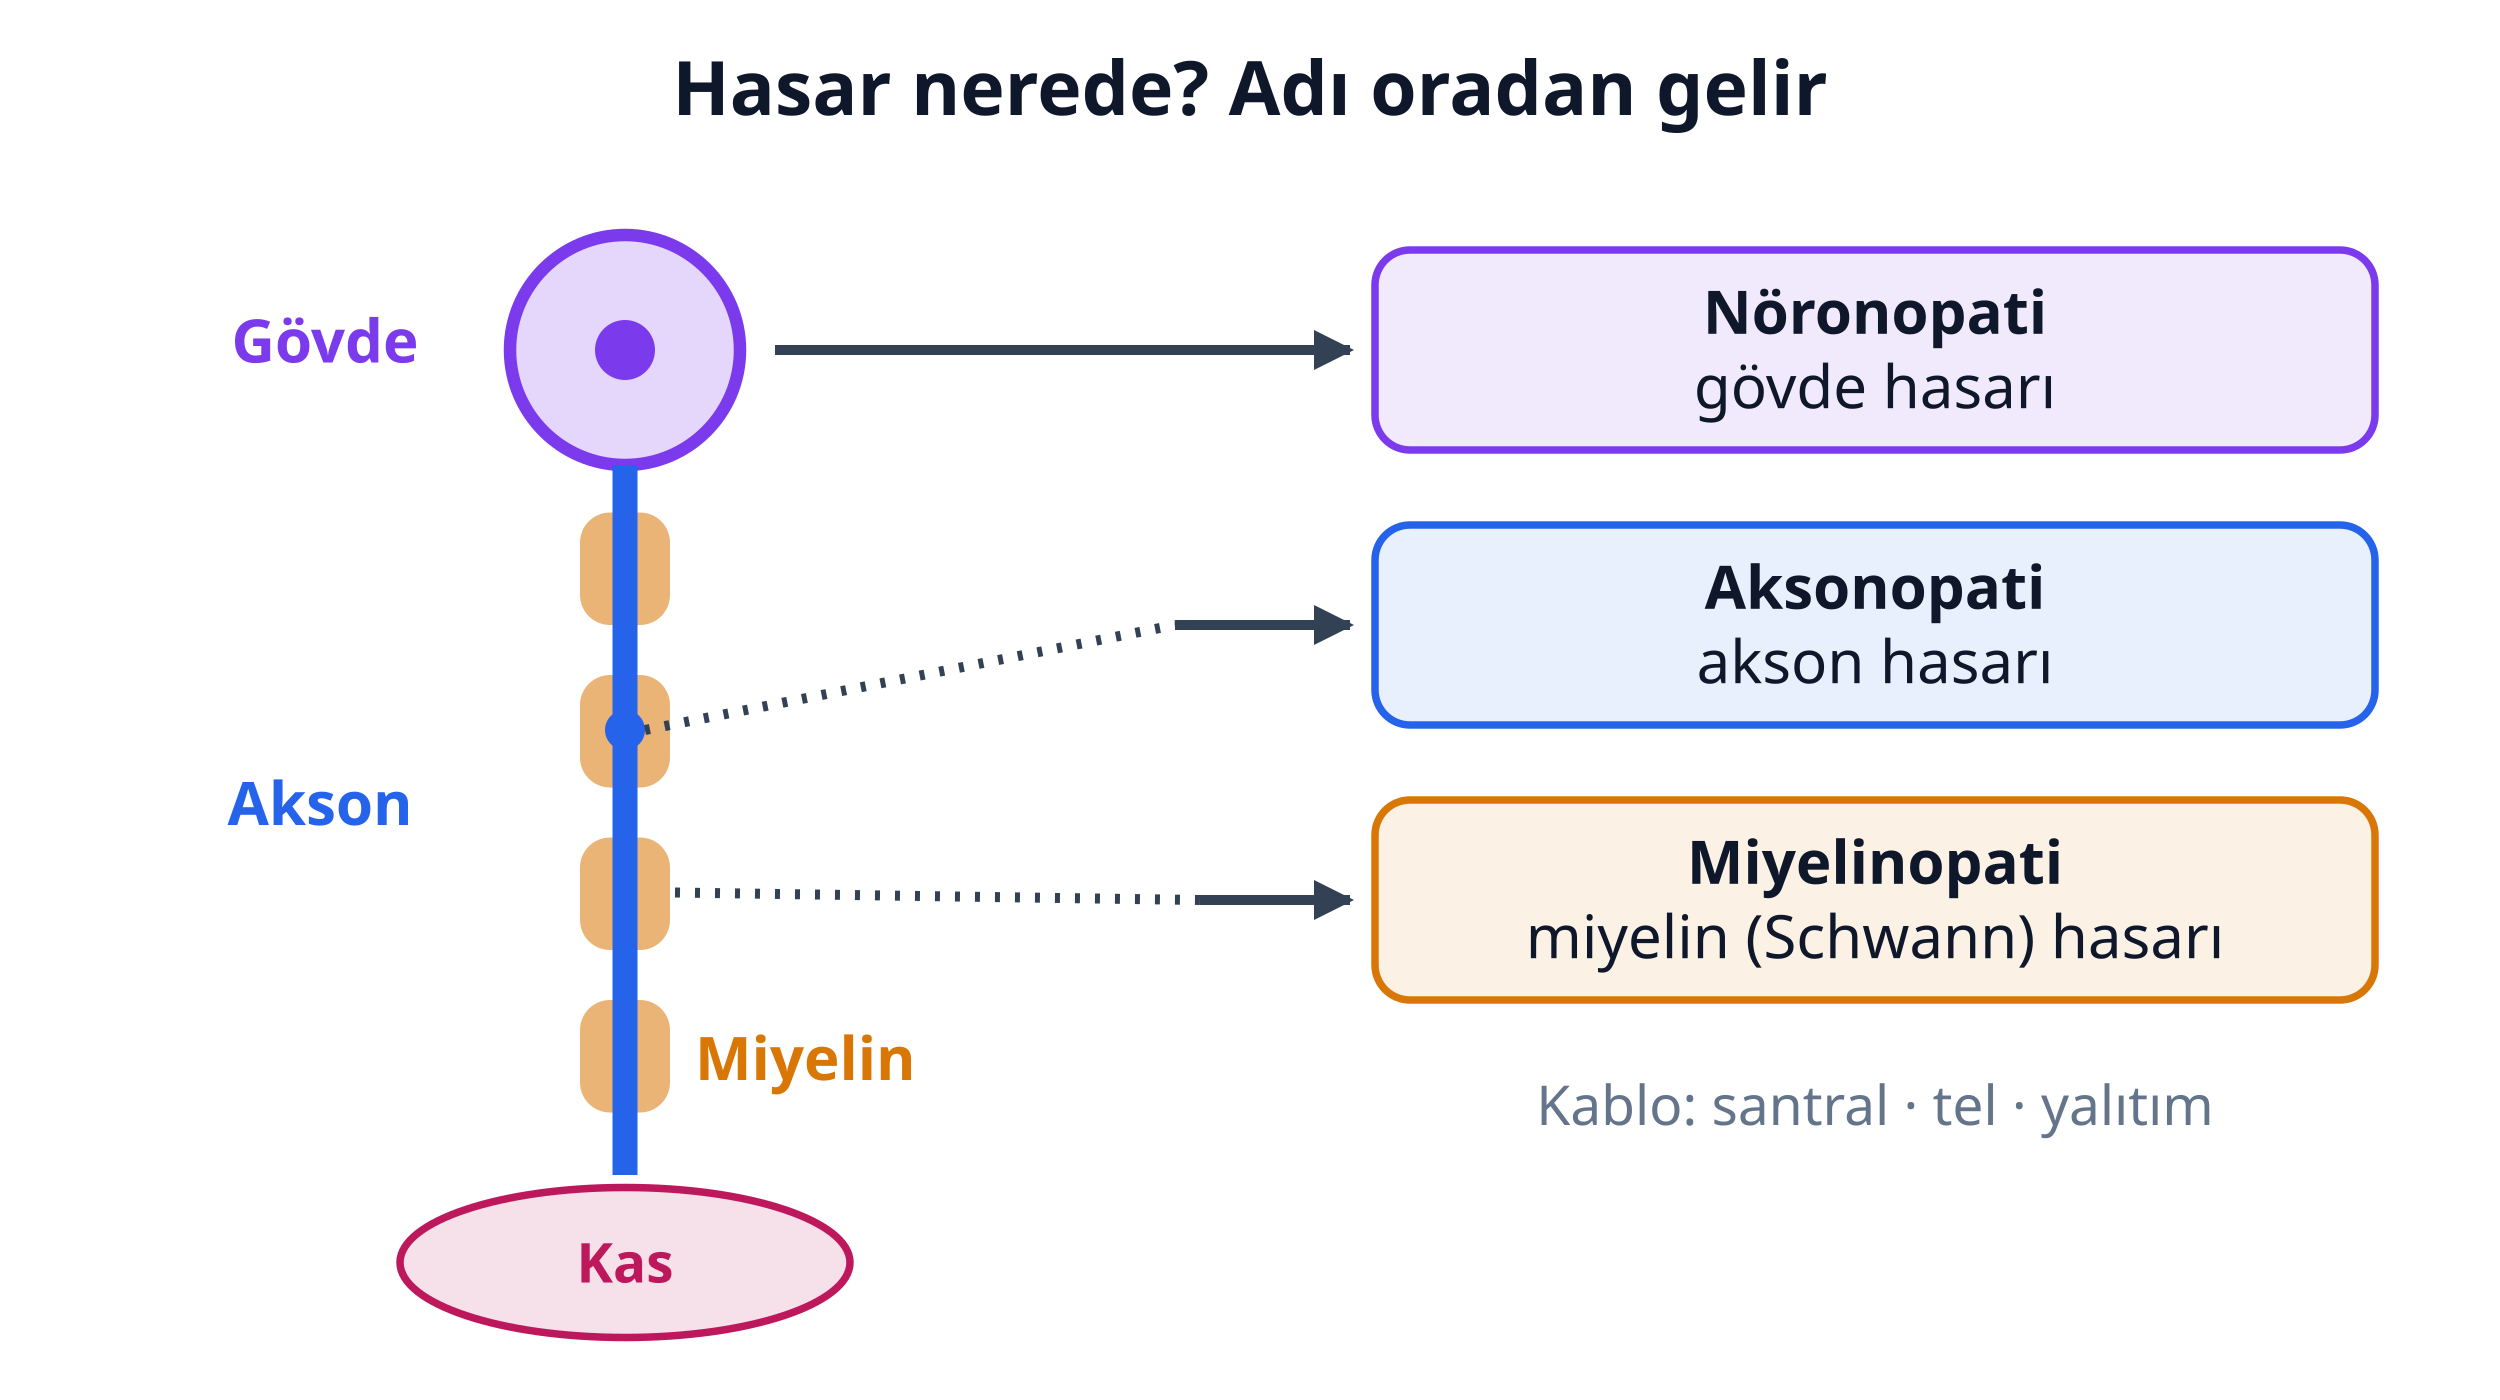
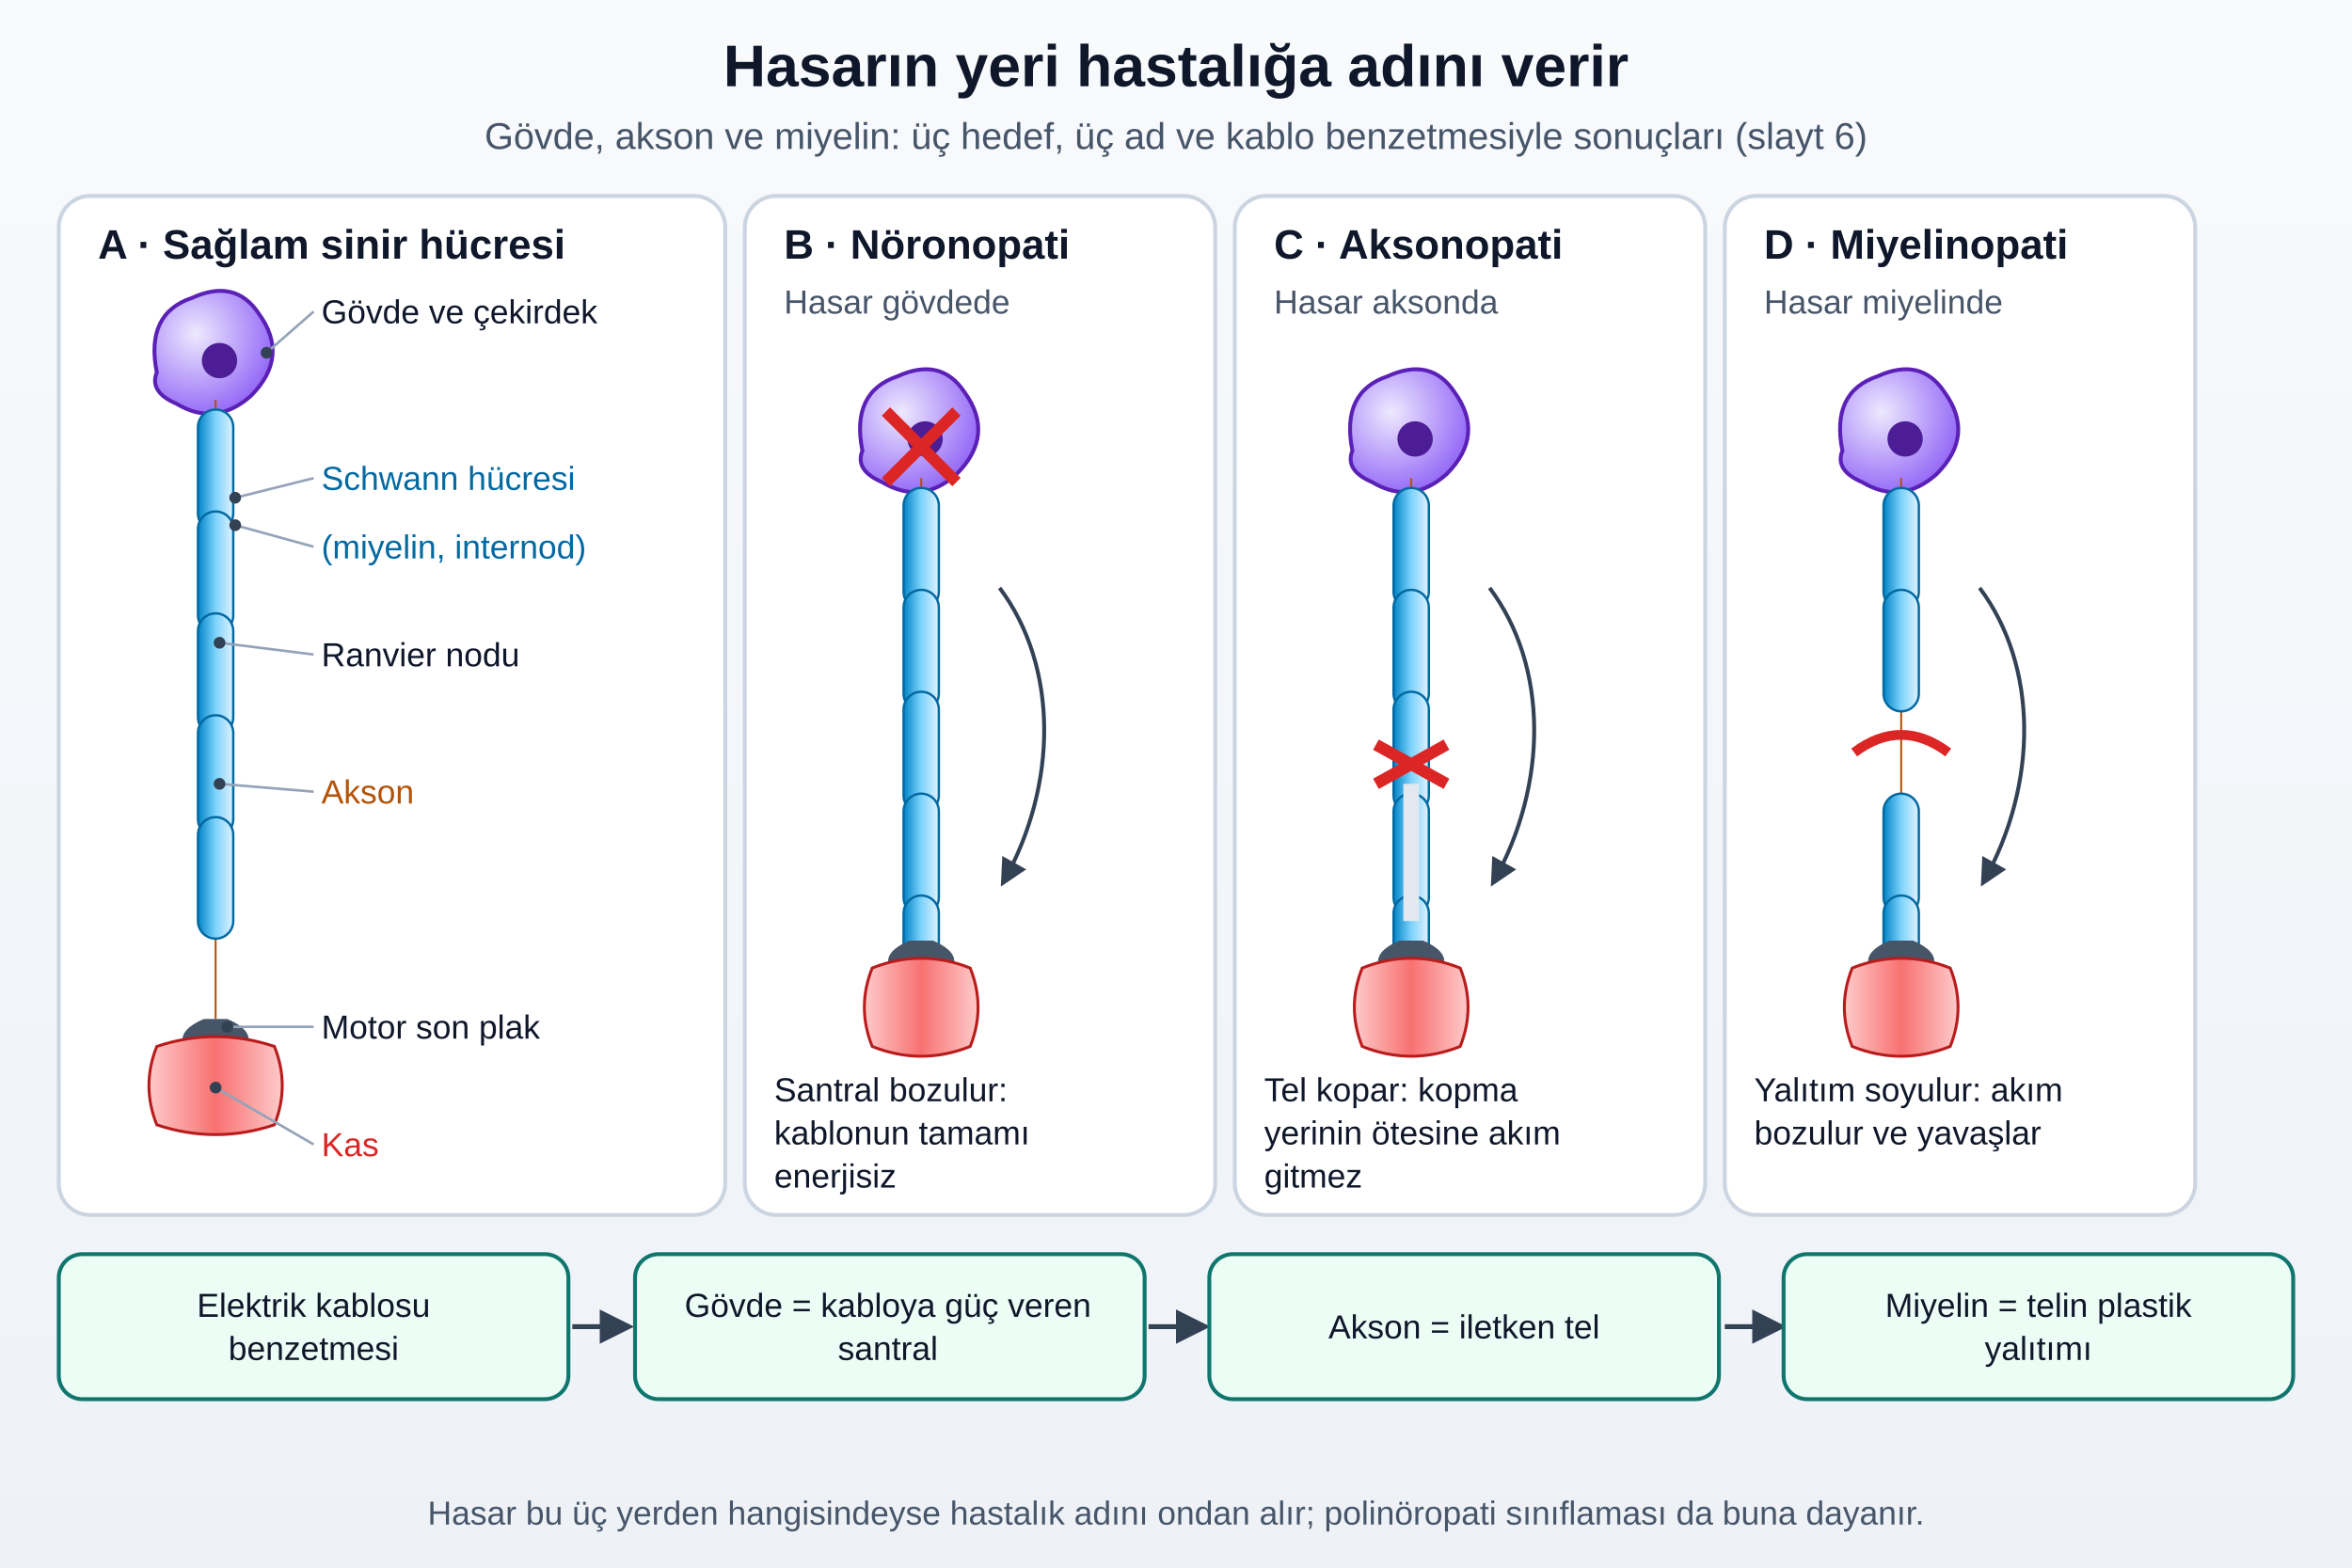
- <svg xmlns="http://www.w3.org/2000/svg" viewBox="0 0 1000 560" font-family="Noto Sans, DejaVu Sans, Arial, sans-serif">
+ <svg xmlns="http://www.w3.org/2000/svg" viewBox="0 0 1200 800" width="1200" height="800" font-family="Segoe UI, Arial, sans-serif">
  <defs>
-     <marker id="ok" viewBox="0 0 10 10" refX="9" refY="5" markerWidth="4" markerHeight="4" orient="auto-start-reverse">
-       <path d="M0,0 L10,5 L0,10 z" fill="#334155" />
+     <linearGradient id="zemin" x1="0" y1="0" x2="0" y2="1">
+       <stop offset="0" stop-color="#f8fafc" />
+       <stop offset="1" stop-color="#eef2f7" />
+     </linearGradient>
+     <linearGradient id="gaks" x1="0" y1="0" x2="0" y2="1">
+       <stop offset="0" stop-color="#fde68a" />
+       <stop offset="1" stop-color="#f59e0b" />
+     </linearGradient>
+     <linearGradient id="gmiy" x1="0" y1="0" x2="0" y2="1">
+       <stop offset="0" stop-color="#e0f2fe" />
+       <stop offset="0.5" stop-color="#7dd3fc" />
+       <stop offset="1" stop-color="#0284c7" />
+     </linearGradient>
+     <radialGradient id="ggov" cx="0.35" cy="0.35" r="0.75">
+       <stop offset="0" stop-color="#ede9fe" />
+       <stop offset="1" stop-color="#8b5cf6" />
+     </radialGradient>
+     <linearGradient id="gkas" x1="0" y1="0" x2="1" y2="0">
+       <stop offset="0" stop-color="#fecaca" />
+       <stop offset="0.5" stop-color="#f87171" />
+       <stop offset="1" stop-color="#fecaca" />
+     </linearGradient>
+     <radialGradient id="gom" cx="0.5" cy="0.5" r="0.6">
+       <stop offset="0" stop-color="#ffffff" />
+       <stop offset="1" stop-color="#e2e8f0" />
+     </radialGradient>
+     <linearGradient id="gsag" x1="0" y1="0" x2="1" y2="0">
+       <stop offset="0" stop-color="#bbf7d0" />
+       <stop offset="1" stop-color="#fecaca" />
+     </linearGradient>
+     <marker id="ok" viewBox="0 0 10 10" refX="8" refY="5" markerWidth="7" markerHeight="7" orient="auto">
+       <path d="M0 0 L10 5 L0 10 z" fill="#334155" />
    </marker>
-     <marker id="okY" viewBox="0 0 10 10" refX="9" refY="5" markerWidth="4" markerHeight="4" orient="auto-start-reverse">
-       <path d="M0,0 L10,5 L0,10 z" fill="#16a34a" />
+     <marker id="okd" viewBox="0 0 10 10" refX="8" refY="5" markerWidth="7" markerHeight="7" orient="auto">
+       <path d="M0 0 L10 5 L0 10 z" fill="#2563eb" />
    </marker>
-     <marker id="okM" viewBox="0 0 10 10" refX="9" refY="5" markerWidth="4" markerHeight="4" orient="auto-start-reverse">
-       <path d="M0,0 L10,5 L0,10 z" fill="#2563eb" />
+     <marker id="okm" viewBox="0 0 10 10" refX="8" refY="5" markerWidth="7" markerHeight="7" orient="auto">
+       <path d="M0 0 L10 5 L0 10 z" fill="#dc2626" />
    </marker>
-     <marker id="okK" viewBox="0 0 10 10" refX="9" refY="5" markerWidth="4" markerHeight="4" orient="auto-start-reverse">
-       <path d="M0,0 L10,5 L0,10 z" fill="#dc2626" />
+     <marker id="okg" viewBox="0 0 10 10" refX="8" refY="5" markerWidth="7" markerHeight="7" orient="auto">
+       <path d="M0 0 L10 5 L0 10 z" fill="#059669" />
    </marker>
-     <marker id="okG" viewBox="0 0 10 10" refX="9" refY="5" markerWidth="4" markerHeight="4" orient="auto-start-reverse">
-       <path d="M0,0 L10,5 L0,10 z" fill="#7c3aed" />
-     </marker>
+     <g id="miy">
+       <path d="M-22 -9 h44 a9 9 0 0 1 0 18 h-44 a9 9 0 0 1 0 -18 z" fill="url(#gmiy)" stroke="#0369a1" stroke-width="1.2" />
+     </g>
+     <g id="fos">
+       <circle r="7" fill="#fb923c" stroke="#c2410c" stroke-width="1.5" />
+       <path d="M-3 7 q-2 12 1 22 M3 7 q2 12 -1 22" stroke="#c2410c" stroke-width="2" fill="none" />
+     </g>
+     <g id="mak">
+       <path d="M-16 -4 q2 -14 16 -12 q14 -4 16 10 q6 12 -6 18 q-10 8 -20 0 q-12 -2 -6 -16 z" fill="#ddd6fe" stroke="#6d28d9" stroke-width="1.5" />
+       <circle cx="2" cy="1" r="5" fill="#6d28d9" />
+     </g>
+     <g id="glob">
+       <circle r="5" fill="#7dd3fc" stroke="#0369a1" stroke-width="1" />
+     </g>
  </defs>
-   <rect x="0" y="0" width="1000" height="560" fill="#ffffff" />
-   <text x="500" y="46" text-anchor="middle" font-size="30" font-weight="700" fill="#0f172a">Hasar nerede? Adı oradan gelir</text>
-   <circle cx="250" cy="140" r="46" fill="#7c3aed33" stroke="#7c3aed" stroke-width="5" />
-   <circle cx="250" cy="140" r="12" fill="#7c3aed" />
-   <rect x="232" y="205" width="36" height="45" rx="12" fill="#d97706" opacity="0.55" />
-   <rect x="232" y="270" width="36" height="45" rx="12" fill="#d97706" opacity="0.55" />
-   <rect x="232" y="335" width="36" height="45" rx="12" fill="#d97706" opacity="0.55" />
-   <rect x="232" y="400" width="36" height="45" rx="12" fill="#d97706" opacity="0.55" />
-   <line x1="250" y1="186" x2="250" y2="470" stroke="#2563eb" stroke-width="10" />
-   <ellipse cx="250" cy="505" rx="90" ry="30" fill="#be185d22" stroke="#be185d" stroke-width="3" />
-   <text x="250" y="513" text-anchor="middle" font-size="22" font-weight="700" fill="#be185d">Kas</text>
-   <text x="130" y="145" text-anchor="middle" font-size="24" font-weight="700" fill="#7c3aed">Gövde</text>
-   <text x="128" y="330" text-anchor="middle" font-size="24" font-weight="700" fill="#2563eb">Akson</text>
-   <text x="278" y="432" text-anchor="start" font-size="24" font-weight="700" fill="#d97706">Miyelin</text>
-   <line x1="310" y1="140" x2="540" y2="140" stroke="#334155" stroke-width="4" marker-end="url(#ok)" />
-   <circle cx="250" cy="292" r="8" fill="#2563eb" />
-   <line x1="258" y1="292" x2="470" y2="250" stroke="#334155" stroke-width="4" stroke-dasharray="2 6" />
-   <line x1="470" y1="250" x2="540" y2="250" stroke="#334155" stroke-width="4" marker-end="url(#ok)" />
-   <line x1="480" y1="360" x2="540" y2="360" stroke="#334155" stroke-width="4" marker-end="url(#ok)" />
-   <line x1="270" y1="357" x2="480" y2="360" stroke="#334155" stroke-width="4" stroke-dasharray="2 6" />
-   <rect x="550" y="100" width="400" height="80" rx="14" fill="#7c3aed1a" stroke="#7c3aed" stroke-width="3" />
-   <text x="750.0" y="133.52" text-anchor="middle" font-size="24" font-weight="700" fill="#0f172a">Nöronopati</text>
-   <text x="750.0" y="163.28" text-anchor="middle" font-size="24" font-weight="400" fill="#0f172a">gövde hasarı</text>
-   <rect x="550" y="210" width="400" height="80" rx="14" fill="#2563eb1a" stroke="#2563eb" stroke-width="3" />
-   <text x="750.0" y="243.52" text-anchor="middle" font-size="24" font-weight="700" fill="#0f172a">Aksonopati</text>
-   <text x="750.0" y="273.28" text-anchor="middle" font-size="24" font-weight="400" fill="#0f172a">akson hasarı</text>
-   <rect x="550" y="320" width="400" height="80" rx="14" fill="#d977061a" stroke="#d97706" stroke-width="3" />
-   <text x="750.0" y="353.52" text-anchor="middle" font-size="24" font-weight="700" fill="#0f172a">Miyelinopati</text>
-   <text x="750.0" y="383.28" text-anchor="middle" font-size="24" font-weight="400" fill="#0f172a">miyelin (Schwann) hasarı</text>
-   <text x="750" y="450" text-anchor="middle" font-size="22" font-weight="400" fill="#64748b">Kablo: santral · tel · yalıtım</text>
+   <rect width="1200" height="800" fill="url(#zemin)" />
+   <text x="600" y="44" font-size="30" text-anchor="middle" font-weight="bold" fill="#0f172a">Hasarın yeri hastalığa adını verir</text>
+   <text x="600" y="76" font-size="19" text-anchor="middle" font-weight="normal" fill="#475569">Gövde, akson ve miyelin: üç hedef, üç ad ve kablo benzetmesiyle sonuçları (slayt 6)</text>
+   <rect x="30" y="100" width="340" height="520" rx="16" fill="#ffffff" stroke="#cbd5e1" stroke-width="2" />
+   <text x="50" y="132" font-size="21" text-anchor="start" font-weight="bold" fill="#0f172a">A · Sağlam sinir hücresi</text>
+   <path d="M80 190 q-6 -30 18 -38 q22 -10 34 8 q16 22 -4 42 q-18 16 -38 4 q-14 -6 -10 -16 z" fill="url(#ggov)" stroke="#5b21b6" stroke-width="2" />
+   <circle cx="112" cy="184" r="9" fill="#4c1d95" />
+   <path d="M110 204 L110 520" stroke="url(#gaks)" stroke-width="7" stroke-linecap="round" />
+   <path d="M110 204 L110 520" stroke="#b45309" stroke-width="1" fill="none" />
+   <use href="#miy" transform="translate(110 240) rotate(90)" />
+   <use href="#miy" transform="translate(110 292) rotate(90)" />
+   <use href="#miy" transform="translate(110 344) rotate(90)" />
+   <use href="#miy" transform="translate(110 396) rotate(90)" />
+   <use href="#miy" transform="translate(110 448) rotate(90)" />
+   <path d="M104 520 q-14 6 -10 14 h32 q4 -8 -10 -14 z" fill="#475569" />
+   <path d="M80.0 534 q30.0 -10 60 0 q8 20 0 40 q-30.0 10 -60 0 q-8 -20 0 -40 z" fill="url(#gkas)" stroke="#b91c1c" stroke-width="1.5" />
+   <line x1="136" y1="180" x2="160" y2="159" stroke="#94a3b8" stroke-width="1.3" />
+   <circle cx="136" cy="180" r="3" fill="#334155" />
+   <text x="164" y="165" font-size="17" text-anchor="start" font-weight="normal" fill="#0f172a">Gövde ve çekirdek</text>
+   <line x1="120" y1="254" x2="160" y2="244" stroke="#94a3b8" stroke-width="1.3" />
+   <circle cx="120" cy="254" r="3" fill="#334155" />
+   <text x="164" y="250" font-size="17" text-anchor="start" font-weight="normal" fill="#0369a1">Schwann hücresi</text>
+   <line x1="120" y1="268" x2="160" y2="279" stroke="#94a3b8" stroke-width="1.3" />
+   <circle cx="120" cy="268" r="3" fill="#334155" />
+   <text x="164" y="285" font-size="17" text-anchor="start" font-weight="normal" fill="#0369a1">(miyelin, internod)</text>
+   <line x1="112" y1="328" x2="160" y2="334" stroke="#94a3b8" stroke-width="1.3" />
+   <circle cx="112" cy="328" r="3" fill="#334155" />
+   <text x="164" y="340" font-size="17" text-anchor="start" font-weight="normal" fill="#0f172a">Ranvier nodu</text>
+   <line x1="112" y1="400" x2="160" y2="404" stroke="#94a3b8" stroke-width="1.3" />
+   <circle cx="112" cy="400" r="3" fill="#334155" />
+   <text x="164" y="410" font-size="17" text-anchor="start" font-weight="normal" fill="#b45309">Akson</text>
+   <line x1="116" y1="524" x2="160" y2="524" stroke="#94a3b8" stroke-width="1.3" />
+   <circle cx="116" cy="524" r="3" fill="#334155" />
+   <text x="164" y="530" font-size="17" text-anchor="start" font-weight="normal" fill="#0f172a">Motor son plak</text>
+   <line x1="110" y1="555" x2="160" y2="584" stroke="#94a3b8" stroke-width="1.3" />
+   <circle cx="110" cy="555" r="3" fill="#334155" />
+   <text x="164" y="590" font-size="17" text-anchor="start" font-weight="normal" fill="#dc2626">Kas</text>
+   <rect x="380" y="100" width="240" height="520" rx="16" fill="#ffffff" stroke="#cbd5e1" stroke-width="2" />
+   <text x="400" y="132" font-size="21" text-anchor="start" font-weight="bold" fill="#0f172a">B · Nöronopati</text>
+   <text x="400" y="160" font-size="17" text-anchor="start" font-weight="normal" fill="#475569">Hasar gövdede</text>
+   <path d="M440 230 q-6 -30 18 -38 q22 -10 34 8 q16 22 -4 42 q-18 16 -38 4 q-14 -6 -10 -16 z" fill="url(#ggov)" stroke="#5b21b6" stroke-width="2" />
+   <circle cx="472" cy="224" r="9" fill="#4c1d95" />
+   <path d="M470 244 L470 480" stroke="url(#gaks)" stroke-width="7" stroke-linecap="round" />
+   <path d="M470 244 L470 480" stroke="#b45309" stroke-width="1" fill="none" />
+   <use href="#miy" transform="translate(470 280) rotate(90)" />
+   <use href="#miy" transform="translate(470 332) rotate(90)" />
+   <use href="#miy" transform="translate(470 384) rotate(90)" />
+   <use href="#miy" transform="translate(470 436) rotate(90)" />
+   <use href="#miy" transform="translate(470 488) rotate(90)" />
+   <path d="M464 480 q-14 6 -10 14 h32 q4 -8 -10 -14 z" fill="#475569" />
+   <path d="M445.0 494 q25.0 -10 50 0 q8 20 0 40 q-25.0 10 -50 0 q-8 -20 0 -40 z" fill="url(#gkas)" stroke="#b91c1c" stroke-width="1.5" />
+   <path d="M452 210 l36 36 M488 210 l-36 36" stroke="#dc2626" stroke-width="6" />
+   <path d="M510 300 C 540 340 540 400 512 450" stroke="#334155" stroke-width="2" fill="none" marker-end="url(#ok)" />
+   <rect x="630" y="100" width="240" height="520" rx="16" fill="#ffffff" stroke="#cbd5e1" stroke-width="2" />
+   <text x="650" y="132" font-size="21" text-anchor="start" font-weight="bold" fill="#0f172a">C · Aksonopati</text>
+   <text x="650" y="160" font-size="17" text-anchor="start" font-weight="normal" fill="#475569">Hasar aksonda</text>
+   <path d="M690 230 q-6 -30 18 -38 q22 -10 34 8 q16 22 -4 42 q-18 16 -38 4 q-14 -6 -10 -16 z" fill="url(#ggov)" stroke="#5b21b6" stroke-width="2" />
+   <circle cx="722" cy="224" r="9" fill="#4c1d95" />
+   <path d="M720 244 L720 480" stroke="url(#gaks)" stroke-width="7" stroke-linecap="round" />
+   <path d="M720 244 L720 480" stroke="#b45309" stroke-width="1" fill="none" />
+   <use href="#miy" transform="translate(720 280) rotate(90)" />
+   <use href="#miy" transform="translate(720 332) rotate(90)" />
+   <use href="#miy" transform="translate(720 384) rotate(90)" />
+   <use href="#miy" transform="translate(720 436) rotate(90)" />
+   <use href="#miy" transform="translate(720 488) rotate(90)" />
+   <path d="M714 480 q-14 6 -10 14 h32 q4 -8 -10 -14 z" fill="#475569" />
+   <path d="M695.0 494 q25.0 -10 50 0 q8 20 0 40 q-25.0 10 -50 0 q-8 -20 0 -40 z" fill="url(#gkas)" stroke="#b91c1c" stroke-width="1.5" />
+   <path d="M702 380 l36 20 M738 380 l-36 20" stroke="#dc2626" stroke-width="6" />
+   <path d="M720 400 L720 470" stroke="#e2e8f0" stroke-width="8" />
+   <path d="M760 300 C 790 340 790 400 762 450" stroke="#334155" stroke-width="2" fill="none" marker-end="url(#ok)" />
+   <rect x="880" y="100" width="240" height="520" rx="16" fill="#ffffff" stroke="#cbd5e1" stroke-width="2" />
+   <text x="900" y="132" font-size="21" text-anchor="start" font-weight="bold" fill="#0f172a">D · Miyelinopati</text>
+   <text x="900" y="160" font-size="17" text-anchor="start" font-weight="normal" fill="#475569">Hasar miyelinde</text>
+   <path d="M940 230 q-6 -30 18 -38 q22 -10 34 8 q16 22 -4 42 q-18 16 -38 4 q-14 -6 -10 -16 z" fill="url(#ggov)" stroke="#5b21b6" stroke-width="2" />
+   <circle cx="972" cy="224" r="9" fill="#4c1d95" />
+   <path d="M970 244 L970 480" stroke="url(#gaks)" stroke-width="7" stroke-linecap="round" />
+   <path d="M970 244 L970 480" stroke="#b45309" stroke-width="1" fill="none" />
+   <use href="#miy" transform="translate(970 280) rotate(90)" />
+   <use href="#miy" transform="translate(970 332) rotate(90)" />
+   <use href="#miy" transform="translate(970 436) rotate(90)" />
+   <use href="#miy" transform="translate(970 488) rotate(90)" />
+   <path d="M964 480 q-14 6 -10 14 h32 q4 -8 -10 -14 z" fill="#475569" />
+   <path d="M945.0 494 q25.0 -10 50 0 q8 20 0 40 q-25.0 10 -50 0 q-8 -20 0 -40 z" fill="url(#gkas)" stroke="#b91c1c" stroke-width="1.5" />
+   <path d="M946 384 q24 -18 48 0" stroke="#dc2626" stroke-width="5" fill="none" />
+   <path d="M1010 300 C 1040 340 1040 400 1012 450" stroke="#334155" stroke-width="2" fill="none" marker-end="url(#ok)" />
+   <text x="395" y="562" font-size="17" text-anchor="start" font-weight="normal" fill="#0f172a">Santral bozulur:</text>
+   <text x="395" y="584" font-size="17" text-anchor="start" font-weight="normal" fill="#0f172a">kablonun tamamı</text>
+   <text x="395" y="606" font-size="17" text-anchor="start" font-weight="normal" fill="#0f172a">enerjisiz</text>
+   <text x="645" y="562" font-size="17" text-anchor="start" font-weight="normal" fill="#0f172a">Tel kopar: kopma</text>
+   <text x="645" y="584" font-size="17" text-anchor="start" font-weight="normal" fill="#0f172a">yerinin ötesine akım</text>
+   <text x="645" y="606" font-size="17" text-anchor="start" font-weight="normal" fill="#0f172a">gitmez</text>
+   <text x="895" y="562" font-size="17" text-anchor="start" font-weight="normal" fill="#0f172a">Yalıtım soyulur: akım</text>
+   <text x="895" y="584" font-size="17" text-anchor="start" font-weight="normal" fill="#0f172a">bozulur ve yavaşlar</text>
+   <rect x="30" y="640" width="260" height="74" rx="12" fill="#ecfdf5" stroke="#0f766e" stroke-width="2" />
+   <text x="160" y="672" font-size="17" text-anchor="middle" font-weight="normal" fill="#0f172a">Elektrik kablosu</text>
+   <text x="160" y="694" font-size="17" text-anchor="middle" font-weight="normal" fill="#0f172a">benzetmesi</text>
+   <line x1="292" y1="677.0" x2="320" y2="677.0" stroke="#334155" stroke-width="2.5" marker-end="url(#ok)" />
+   <rect x="324" y="640" width="260" height="74" rx="12" fill="#ecfdf5" stroke="#0f766e" stroke-width="2" />
+   <text x="453" y="672" font-size="17" text-anchor="middle" font-weight="normal" fill="#0f172a">Gövde = kabloya güç veren</text>
+   <text x="453" y="694" font-size="17" text-anchor="middle" font-weight="normal" fill="#0f172a">santral</text>
+   <line x1="586" y1="677.0" x2="614" y2="677.0" stroke="#334155" stroke-width="2.5" marker-end="url(#ok)" />
+   <rect x="617" y="640" width="260" height="74" rx="12" fill="#ecfdf5" stroke="#0f766e" stroke-width="2" />
+   <text x="747" y="683" font-size="17" text-anchor="middle" font-weight="normal" fill="#0f172a">Akson = iletken tel</text>
+   <line x1="880" y1="677.0" x2="908" y2="677.0" stroke="#334155" stroke-width="2.5" marker-end="url(#ok)" />
+   <rect x="910" y="640" width="260" height="74" rx="12" fill="#ecfdf5" stroke="#0f766e" stroke-width="2" />
+   <text x="1040" y="672" font-size="17" text-anchor="middle" font-weight="normal" fill="#0f172a">Miyelin = telin plastik</text>
+   <text x="1040" y="694" font-size="17" text-anchor="middle" font-weight="normal" fill="#0f172a">yalıtımı</text>
+   <text x="600" y="778" font-size="17" text-anchor="middle" font-weight="normal" fill="#475569">Hasar bu üç yerden hangisindeyse hastalık adını ondan alır; polinöropati sınıflaması da buna dayanır.</text>
</svg>
